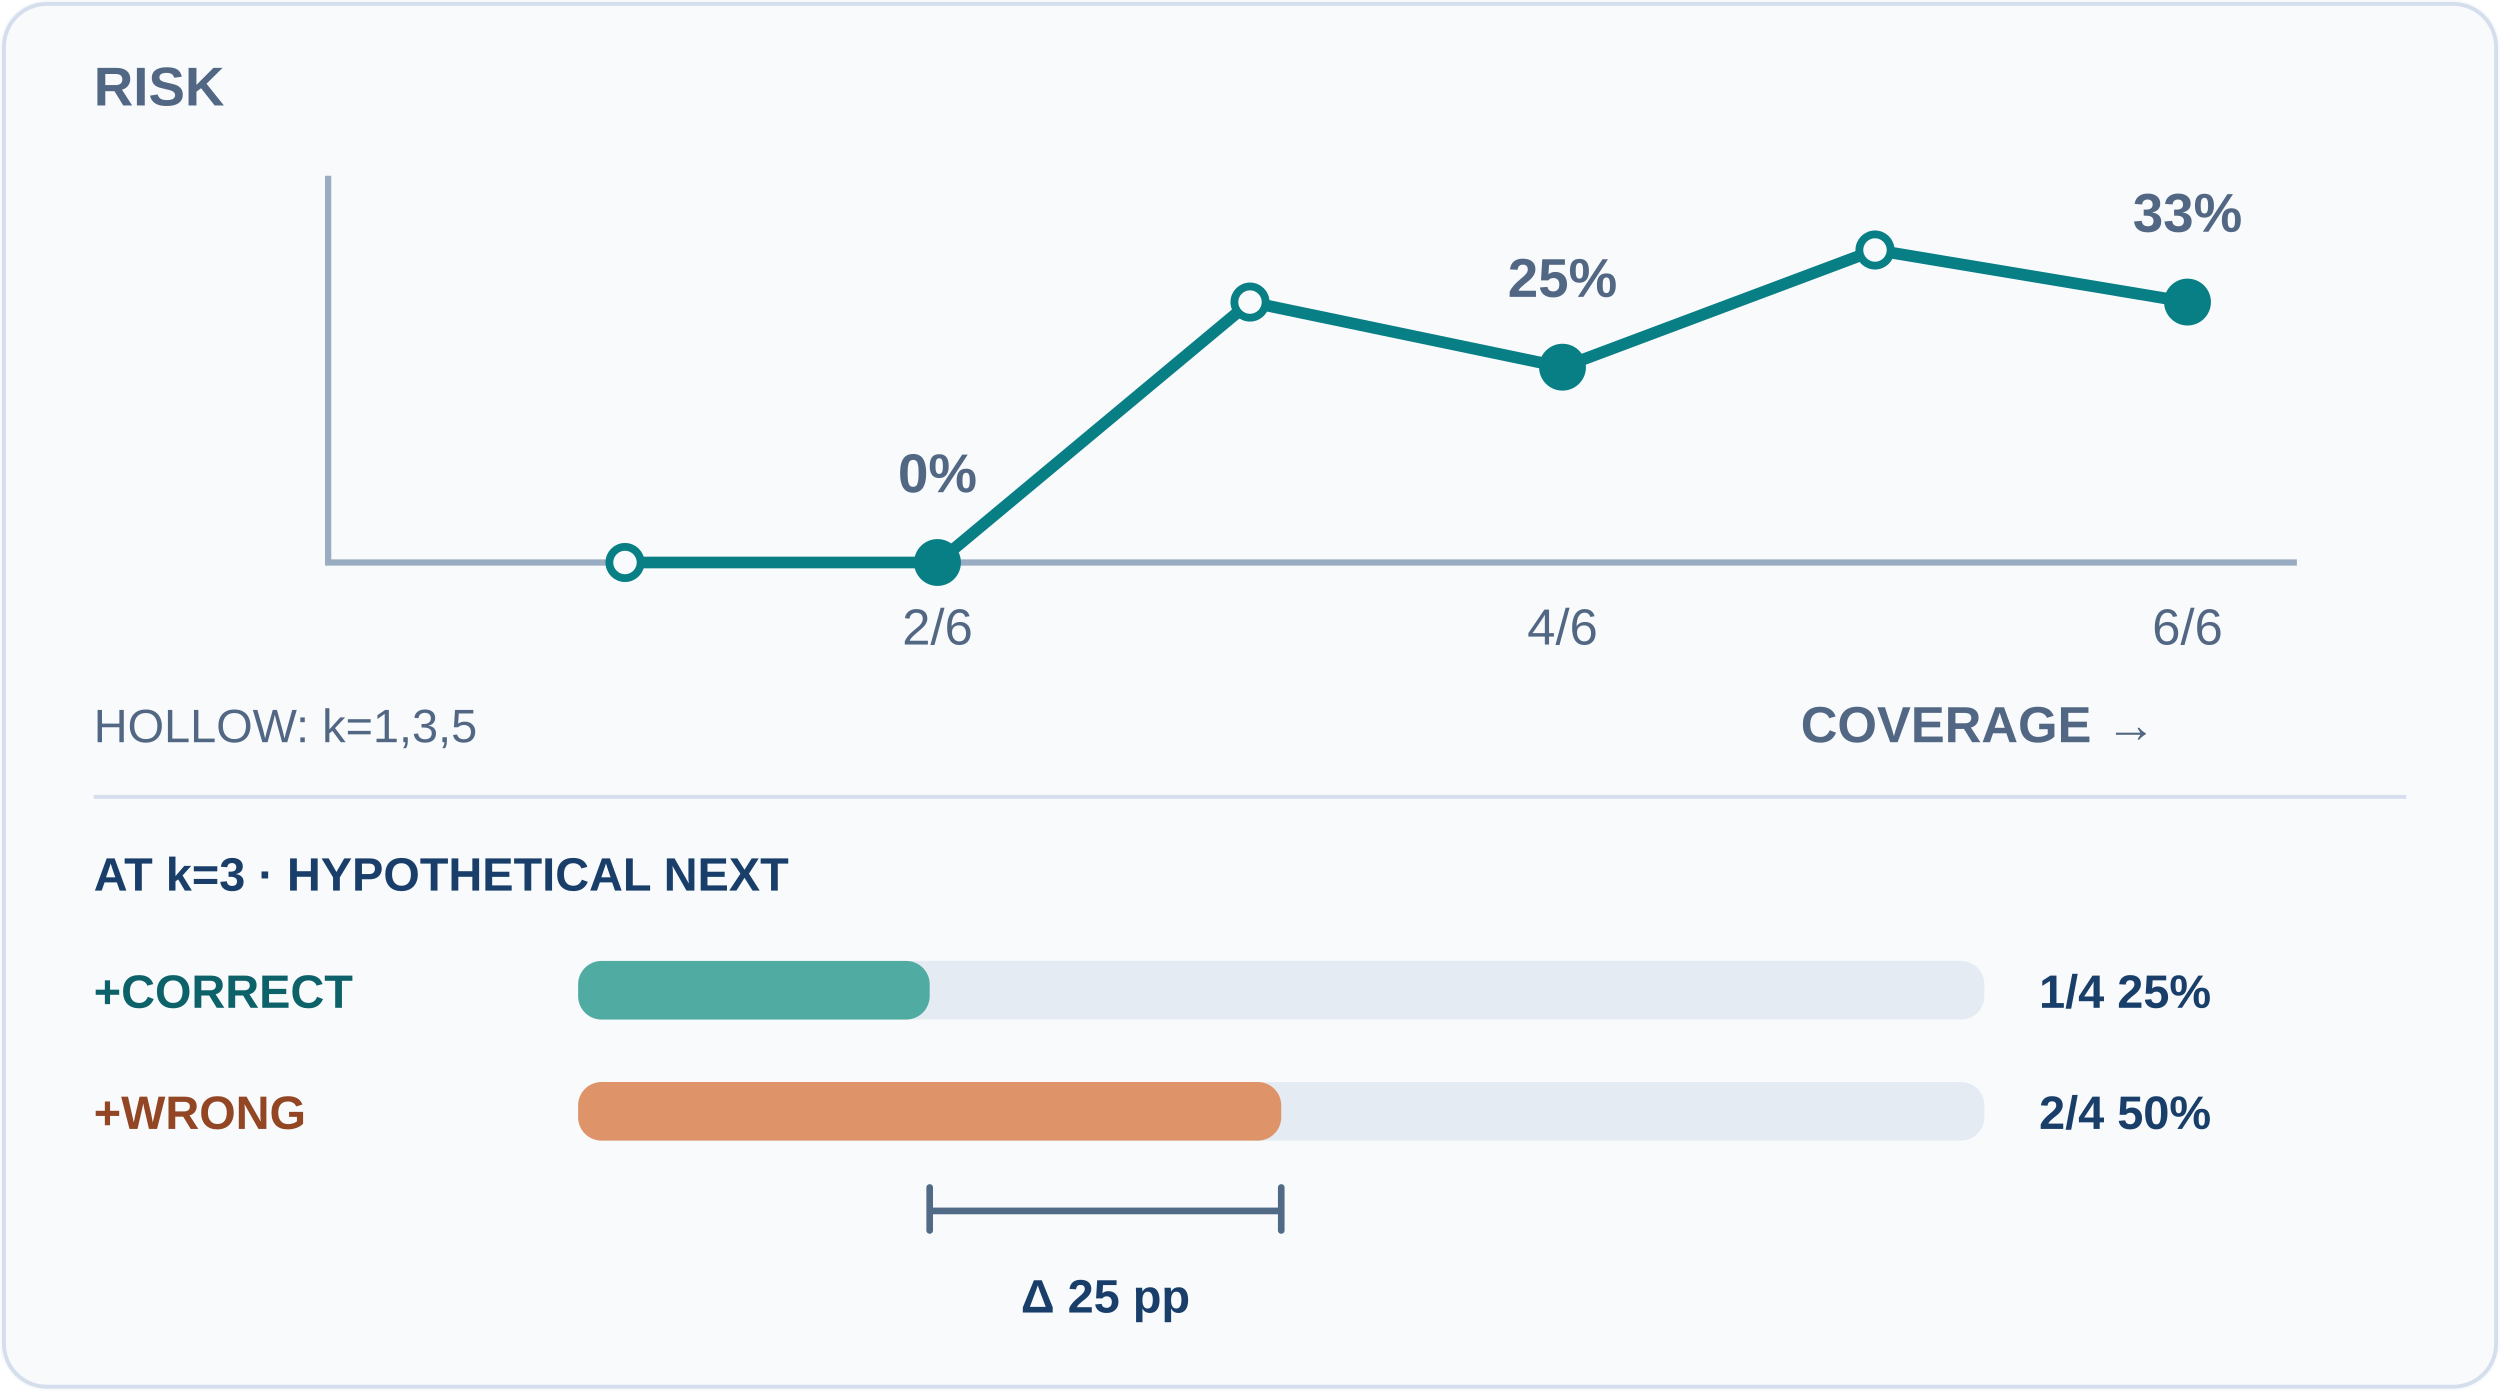
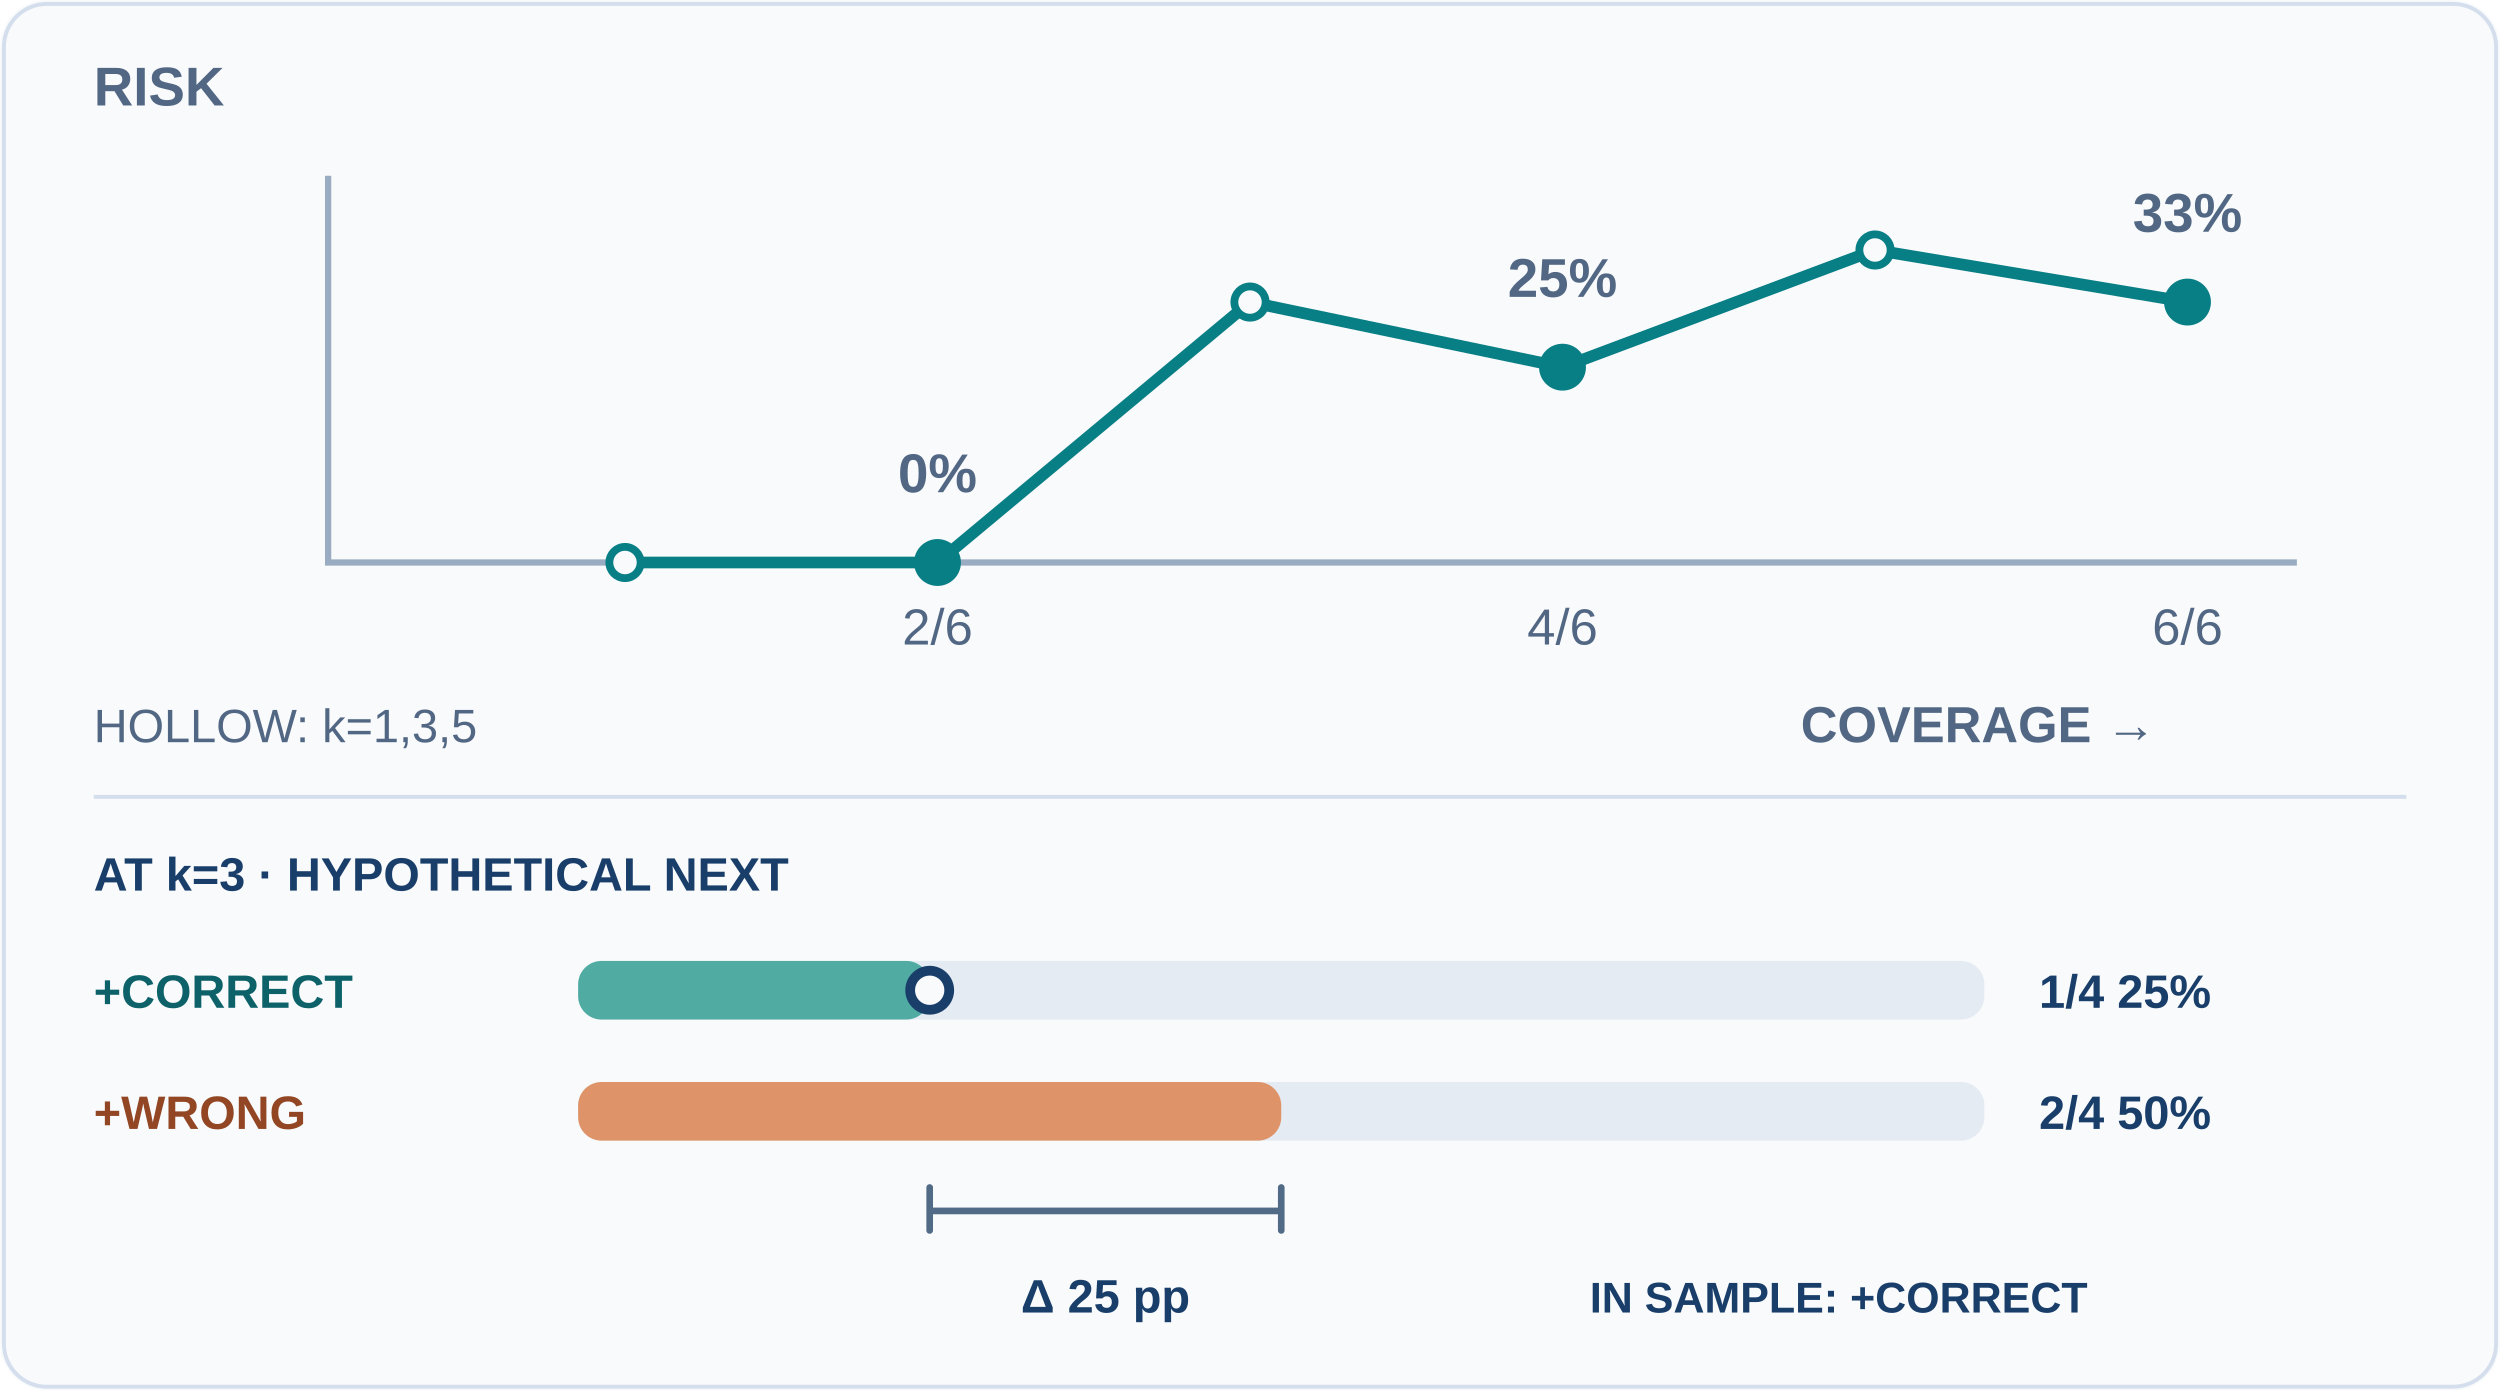
<svg xmlns="http://www.w3.org/2000/svg" viewBox="0 0 640 356" role="img" aria-labelledby="title desc">
  <rect width="640" height="356" rx="12" fill="#f8fafc" />
  <rect x="1" y="1" width="638" height="354" rx="11" fill="none" stroke="#d4deec" />
  <text x="24" y="27" fill="#526783" font-family="Arial,sans-serif" font-size="14" font-weight="bold">RISK</text>
  <path d="M84 45V144H588" fill="none" stroke="#9aacc1" stroke-width="1.6" />
  <polyline points="160.00,144.00 240.00,144.00 320.00,77.33 400.00,94.00 480.00,64.00 560.00,77.33" fill="none" stroke="#087e85" stroke-width="3" stroke-linecap="round" stroke-linejoin="round" />
  <circle cx="160.00" cy="144.00" r="4" fill="#f8fafc" stroke="#087e85" stroke-width="2" data-risk-k="1" />
  <circle cx="240.00" cy="144.00" r="6" fill="#087e85" data-risk-k="2" />
  <circle cx="320.00" cy="77.33" r="4" fill="#f8fafc" stroke="#087e85" stroke-width="2" data-risk-k="3" />
  <circle cx="400.00" cy="94.00" r="6" fill="#087e85" data-risk-k="4" />
  <circle cx="480.00" cy="64.00" r="4" fill="#f8fafc" stroke="#087e85" stroke-width="2" data-risk-k="5" />
  <circle cx="560.00" cy="77.33" r="6" fill="#087e85" data-risk-k="6" />
  <text x="240.00" y="126.00" fill="#526783" font-family="Arial,sans-serif" font-size="14" font-weight="bold" text-anchor="middle">0%</text>
  <text x="240.00" y="165" fill="#526783" font-family="Arial,sans-serif" font-size="13" text-anchor="middle">2/6</text>
  <text x="400.00" y="76.00" fill="#526783" font-family="Arial,sans-serif" font-size="14" font-weight="bold" text-anchor="middle">25%</text>
  <text x="400.00" y="165" fill="#526783" font-family="Arial,sans-serif" font-size="13" text-anchor="middle">4/6</text>
  <text x="560.00" y="59.33" fill="#526783" font-family="Arial,sans-serif" font-size="14" font-weight="bold" text-anchor="middle">33%</text>
  <text x="560.00" y="165" fill="#526783" font-family="Arial,sans-serif" font-size="13" text-anchor="middle">6/6</text>
  <text x="24" y="190" fill="#526783" font-family="Arial,sans-serif" font-size="12">HOLLOW: k=1,3,5</text>
  <text x="461" y="190" fill="#526783" font-family="Arial,sans-serif" font-size="13" font-weight="bold">COVERAGE →</text>
  <path d="M24 204H616" stroke="#d4deec" stroke-width="1" />
  <text x="24" y="228" fill="#193e69" font-family="Arial,sans-serif" font-size="12" font-weight="bold">AT k=3 · HYPOTHETICAL NEXT</text>
  <text x="24" y="258" fill="#0d626a" font-family="Arial,sans-serif" font-size="12" font-weight="bold">+CORRECT</text>
  <rect x="148" y="246" width="360" height="15" rx="6" fill="#e5ebf2" />
  <rect x="148" y="246" width="90" height="15" rx="6" fill="#50aca3" data-next-bar="correct" />
+   <circle cx="238" cy="253.5" r="5" fill="#f8fafc" stroke="#193e69" stroke-width="2.5" data-next-observed="true" />
  <text x="522" y="258" fill="#193e69" font-family="Arial,sans-serif" font-size="12" font-weight="bold">1/4 25%</text>
  <text x="24" y="289" fill="#924624" font-family="Arial,sans-serif" font-size="12" font-weight="bold">+WRONG</text>
  <rect x="148" y="277" width="360" height="15" rx="6" fill="#e5ebf2" />
  <rect x="148" y="277" width="180" height="15" rx="6" fill="#de9468" data-next-bar="wrong" />
  <text x="522" y="289" fill="#193e69" font-family="Arial,sans-serif" font-size="12" font-weight="bold">2/4 50%</text>
  <path data-next-spread="true" d="M238 304V315 M238 310H328 M328 304V315" fill="none" stroke="#516a85" stroke-width="1.7" stroke-linecap="round" />
  <text data-next-spread-value="true" x="283" y="336" fill="#193e69" font-family="Arial,sans-serif" font-size="12" font-weight="bold" text-anchor="middle">Δ 25 pp</text>
+   <text x="407" y="336" fill="#193e69" font-family="Arial,sans-serif" font-size="11" font-weight="bold" data-next-observed-label="true">IN SAMPLE: +CORRECT</text>
</svg>
